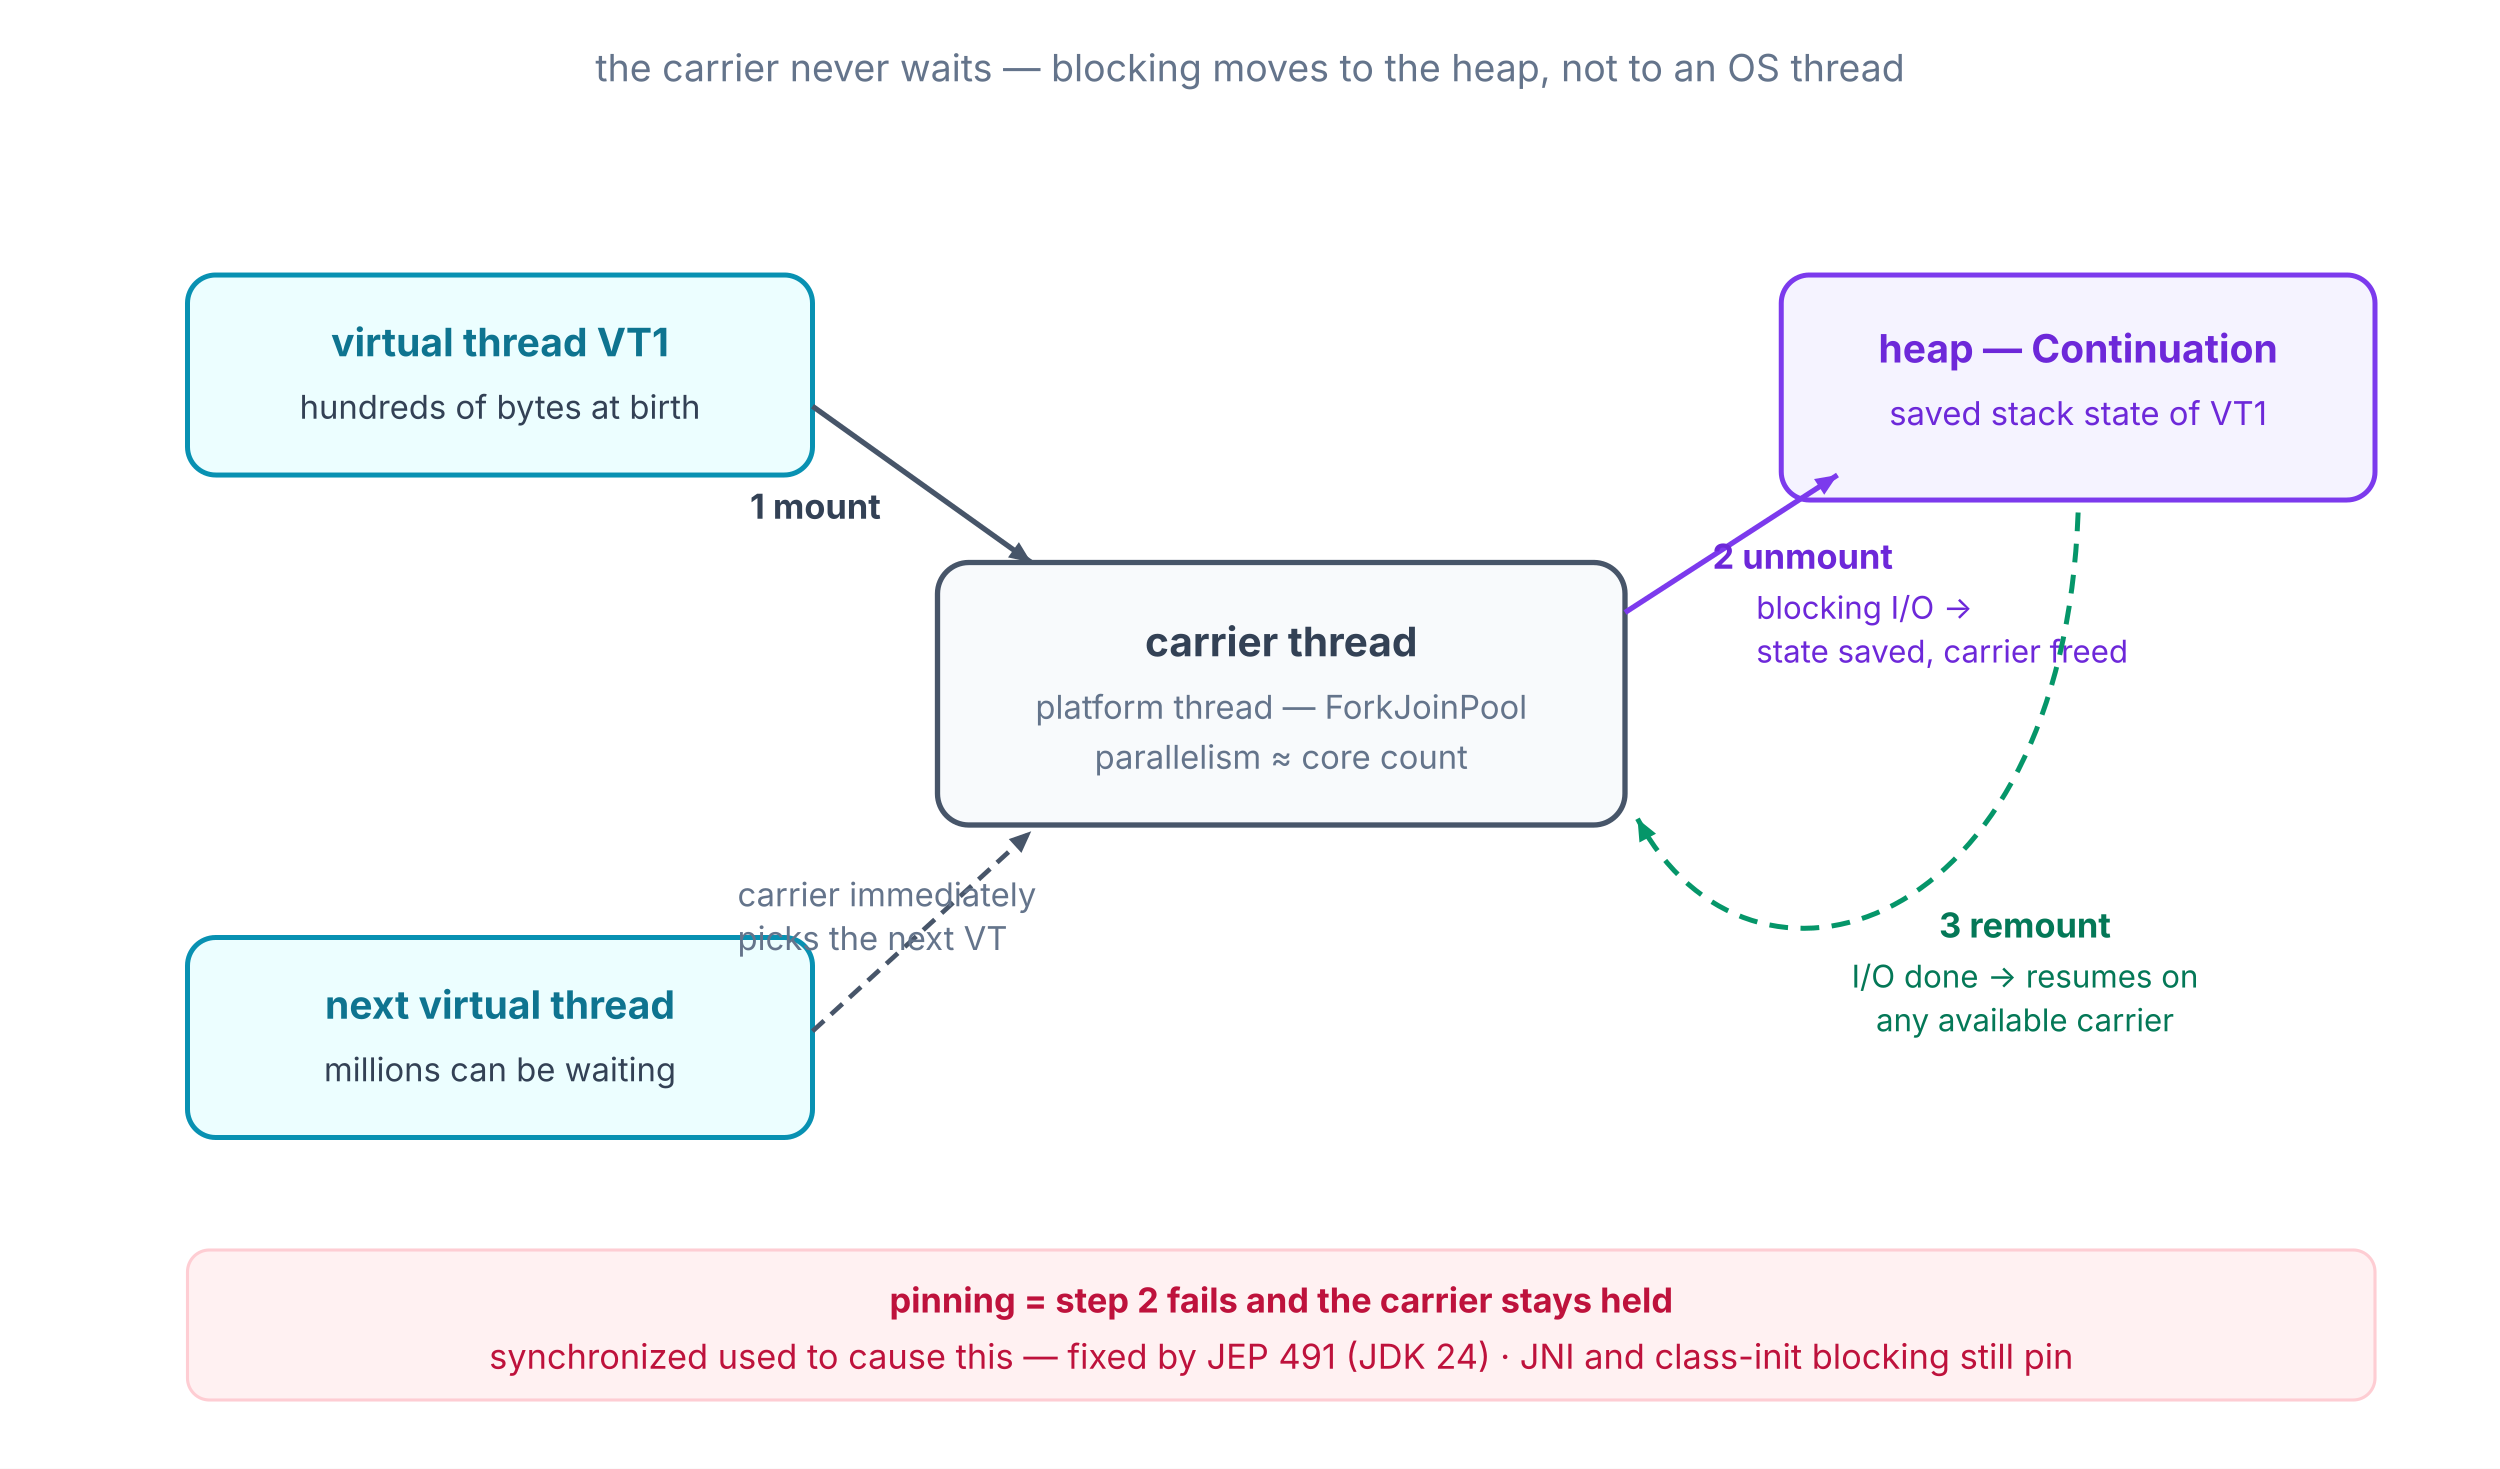
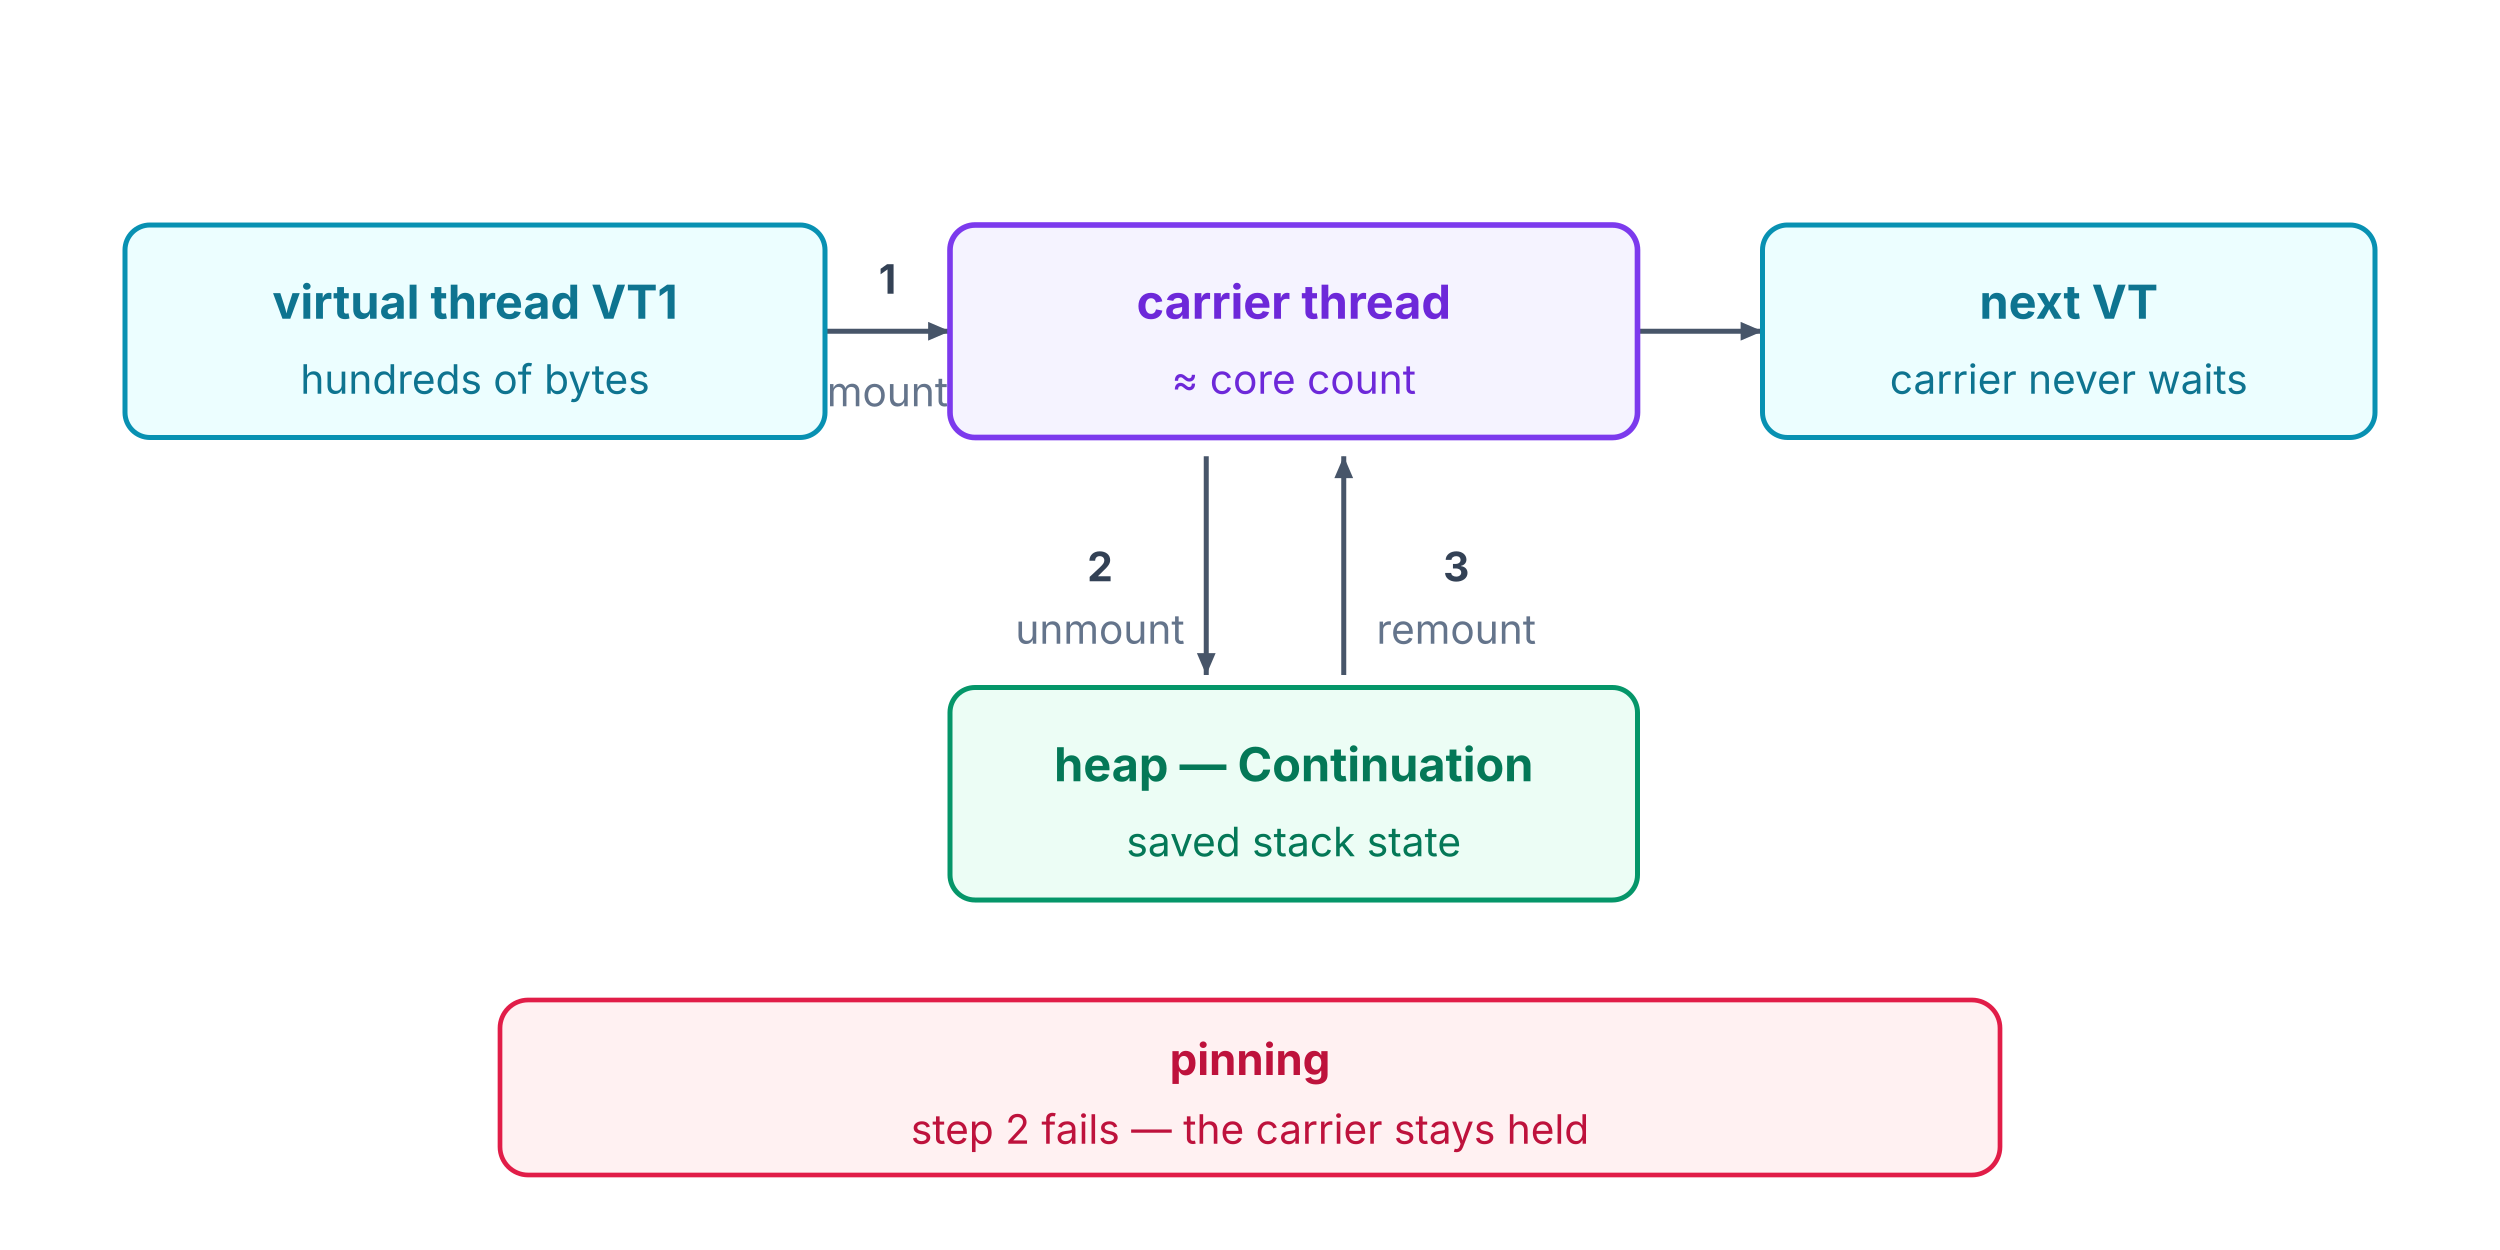
- <svg xmlns="http://www.w3.org/2000/svg" viewBox="0 0 800 470" role="img" aria-labelledby="t6 d6" font-family="Pretendard, ui-sans-serif, system-ui, -apple-system, sans-serif">
+ <svg xmlns="http://www.w3.org/2000/svg" viewBox="0 0 800 400" role="img" aria-labelledby="t6 d6" font-family="Pretendard, ui-sans-serif, system-ui, -apple-system, sans-serif">
  <defs>
    <marker id="m6" markerWidth="10" markerHeight="10" refX="7" refY="3" orient="auto" markerUnits="userSpaceOnUse">
      <path d="M0,0 L7,3 L0,6 Z" fill="#475569" />
    </marker>
-     <marker id="m6v" markerWidth="10" markerHeight="10" refX="7" refY="3" orient="auto" markerUnits="userSpaceOnUse">
-       <path d="M0,0 L7,3 L0,6 Z" fill="#7C3AED" />
-     </marker>
-     <marker id="m6g" markerWidth="10" markerHeight="10" refX="7" refY="3" orient="auto" markerUnits="userSpaceOnUse">
-       <path d="M0,0 L7,3 L0,6 Z" fill="#059669" />
-     </marker>
  </defs>
-   <rect x="0" y="0" width="800" height="470" fill="#FFFFFF" />
-   <text x="400" y="26" text-anchor="middle" font-size="12" fill="#64748B">the carrier never waits — blocking moves to the heap, not to an OS thread</text>
-   <rect x="60" y="88" width="200" height="64" rx="9" fill="#ECFEFF" stroke="#0891B2" stroke-width="1.6" />
-   <text x="160" y="114" text-anchor="middle" font-size="12.5" font-weight="700" fill="#0E7490">virtual thread VT1</text>
-   <text x="160" y="134" text-anchor="middle" font-size="10.5" fill="#334155">hundreds of bytes at birth</text>
-   <rect x="300" y="180" width="220" height="84" rx="10" fill="#F8FAFC" stroke="#475569" stroke-width="1.7" />
-   <text x="410" y="210" text-anchor="middle" font-size="13" font-weight="700" fill="#334155">carrier thread</text>
-   <text x="410" y="230" text-anchor="middle" font-size="10.5" fill="#64748B">platform thread — ForkJoinPool</text>
-   <text x="410" y="246" text-anchor="middle" font-size="10.5" fill="#64748B">parallelism ≈ core count</text>
-   <rect x="570" y="88" width="190" height="72" rx="9" fill="#F5F3FF" stroke="#7C3AED" stroke-width="1.6" />
-   <text x="665" y="116" text-anchor="middle" font-size="12.5" font-weight="700" fill="#6D28D9">heap — Continuation</text>
-   <text x="665" y="136" text-anchor="middle" font-size="10.5" fill="#6D28D9">saved stack state of VT1</text>
-   <rect x="60" y="300" width="200" height="64" rx="9" fill="#ECFEFF" stroke="#0891B2" stroke-width="1.6" />
-   <text x="160" y="326" text-anchor="middle" font-size="12.5" font-weight="700" fill="#0E7490">next virtual thread</text>
-   <text x="160" y="346" text-anchor="middle" font-size="10.5" fill="#334155">millions can be waiting</text>
-   <line x1="260" y1="130" x2="330" y2="180" stroke="#475569" stroke-width="1.7" marker-end="url(#m6)" />
-   <text x="240" y="166" font-size="11" font-weight="700" fill="#334155">1 mount</text>
-   <line x1="520" y1="196" x2="588" y2="152" stroke="#7C3AED" stroke-width="1.7" marker-end="url(#m6v)" />
-   <text x="548" y="182" font-size="11" font-weight="700" fill="#6D28D9">2 unmount</text>
-   <text x="562" y="198" font-size="10" fill="#6D28D9">blocking I/O →</text>
-   <text x="562" y="212" font-size="10" fill="#6D28D9">state saved, carrier freed</text>
-   <path d="M665,164 C660,300 560,330 524,262" fill="none" stroke="#059669" stroke-width="1.6" stroke-dasharray="6 4" marker-end="url(#m6g)" />
-   <text x="648" y="300" text-anchor="middle" font-size="11" font-weight="700" fill="#047857">3 remount</text>
-   <text x="648" y="316" text-anchor="middle" font-size="10" fill="#047857">I/O done → resumes on</text>
-   <text x="648" y="330" text-anchor="middle" font-size="10" fill="#047857">any available carrier</text>
-   <line x1="260" y1="330" x2="330" y2="266" stroke="#475569" stroke-width="1.5" stroke-dasharray="5 3" marker-end="url(#m6)" />
-   <text x="236" y="290" font-size="10.5" fill="#64748B">carrier immediately</text>
-   <text x="236" y="304" font-size="10.5" fill="#64748B">picks the next VT</text>
-   <rect x="60" y="400" width="700" height="48" rx="7" fill="#FFF1F2" stroke="#FECDD3" stroke-width="1" />
-   <text x="410" y="420" text-anchor="middle" font-size="11" font-weight="700" fill="#BE123C">pinning = step 2 fails and the carrier stays held</text>
-   <text x="410" y="438" text-anchor="middle" font-size="11" fill="#BE123C">synchronized used to cause this — fixed by JEP 491 (JDK 24) · JNI and class-init blocking still pin</text>
+   <rect x="0" y="0" width="800" height="400" fill="#FFFFFF" />
+   <line x1="264" y1="106" x2="304" y2="106" stroke="#475569" stroke-width="1.6" marker-end="url(#m6)" />
+   <line x1="386" y1="146" x2="386" y2="216" stroke="#475569" stroke-width="1.6" marker-end="url(#m6)" />
+   <line x1="430" y1="216" x2="430" y2="146" stroke="#475569" stroke-width="1.6" marker-end="url(#m6)" />
+   <line x1="524" y1="106" x2="564" y2="106" stroke="#475569" stroke-width="1.6" marker-end="url(#m6)" />
+   <rect x="40" y="72" width="224" height="68" rx="8" fill="#ECFEFF" stroke="#0891B2" stroke-width="1.6" />
+   <text x="152" y="102" text-anchor="middle" font-size="15" font-weight="700" fill="#0E7490">virtual thread VT1</text>
+   <text x="152" y="126" text-anchor="middle" font-size="13" fill="#0E7490">hundreds of bytes</text>
+   <text x="284" y="94" text-anchor="middle" font-size="13" font-weight="700" fill="#334155">1</text>
+   <text x="284" y="130" text-anchor="middle" font-size="13" fill="#64748B">mount</text>
+   <rect x="304" y="72" width="220" height="68" rx="8" fill="#F5F3FF" stroke="#7C3AED" stroke-width="1.8" />
+   <text x="414" y="102" text-anchor="middle" font-size="15" font-weight="700" fill="#6D28D9">carrier thread</text>
+   <text x="414" y="126" text-anchor="middle" font-size="13" fill="#6D28D9">≈ core count</text>
+   <text x="352" y="186" text-anchor="middle" font-size="13" font-weight="700" fill="#334155">2</text>
+   <text x="352" y="206" text-anchor="middle" font-size="13" fill="#64748B">unmount</text>
+   <text x="466" y="186" text-anchor="middle" font-size="13" font-weight="700" fill="#334155">3</text>
+   <text x="466" y="206" text-anchor="middle" font-size="13" fill="#64748B">remount</text>
+   <rect x="304" y="220" width="220" height="68" rx="8" fill="#ECFDF5" stroke="#059669" stroke-width="1.6" />
+   <text x="414" y="250" text-anchor="middle" font-size="15" font-weight="700" fill="#047857">heap — Continuation</text>
+   <text x="414" y="274" text-anchor="middle" font-size="13" fill="#047857">saved stack state</text>
+   <rect x="564" y="72" width="196" height="68" rx="8" fill="#ECFEFF" stroke="#0891B2" stroke-width="1.6" />
+   <text x="662" y="102" text-anchor="middle" font-size="15" font-weight="700" fill="#0E7490">next VT</text>
+   <text x="662" y="126" text-anchor="middle" font-size="13" fill="#0E7490">carrier never waits</text>
+   <rect x="160" y="320" width="480" height="56" rx="9" fill="#FFF1F2" stroke="#E11D48" stroke-width="1.5" />
+   <text x="400" y="344" text-anchor="middle" font-size="14" font-weight="700" fill="#BE123C">pinning</text>
+   <text x="400" y="366" text-anchor="middle" font-size="13" fill="#BE123C">step 2 fails — the carrier stays held</text>
</svg>
